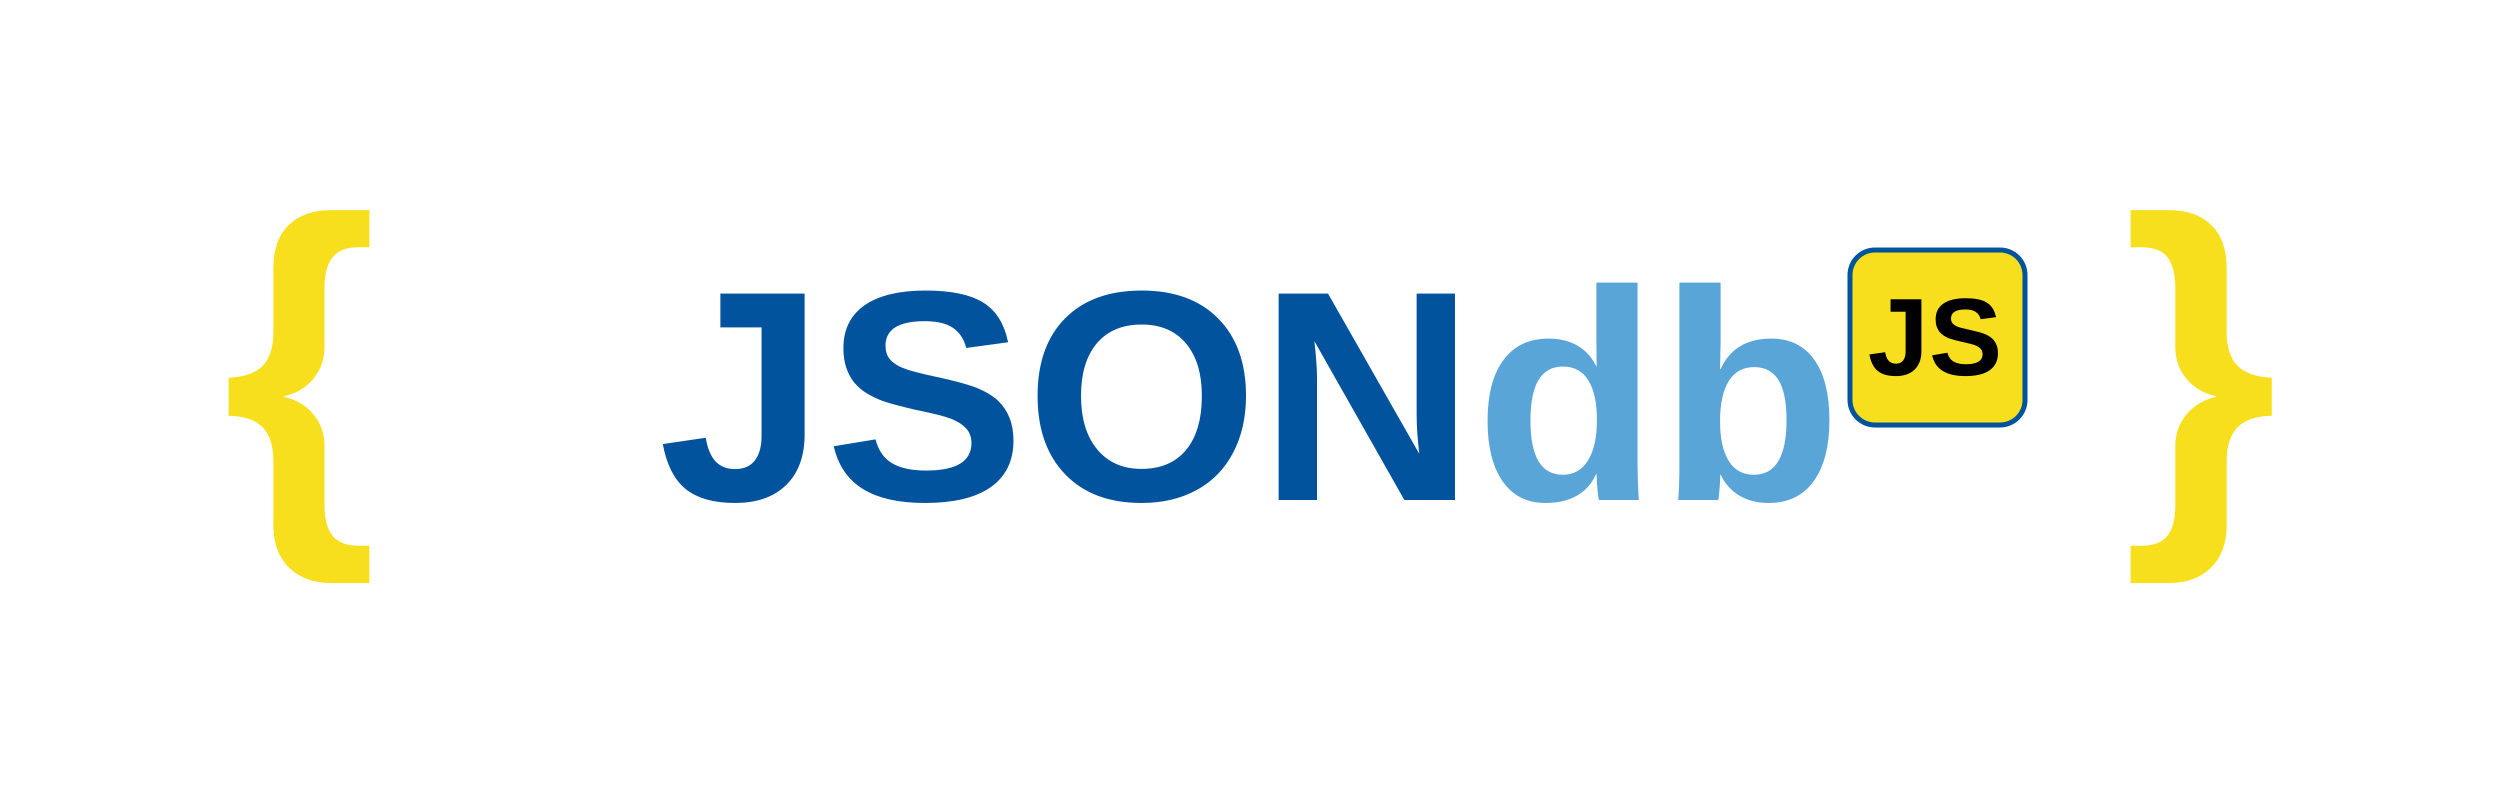
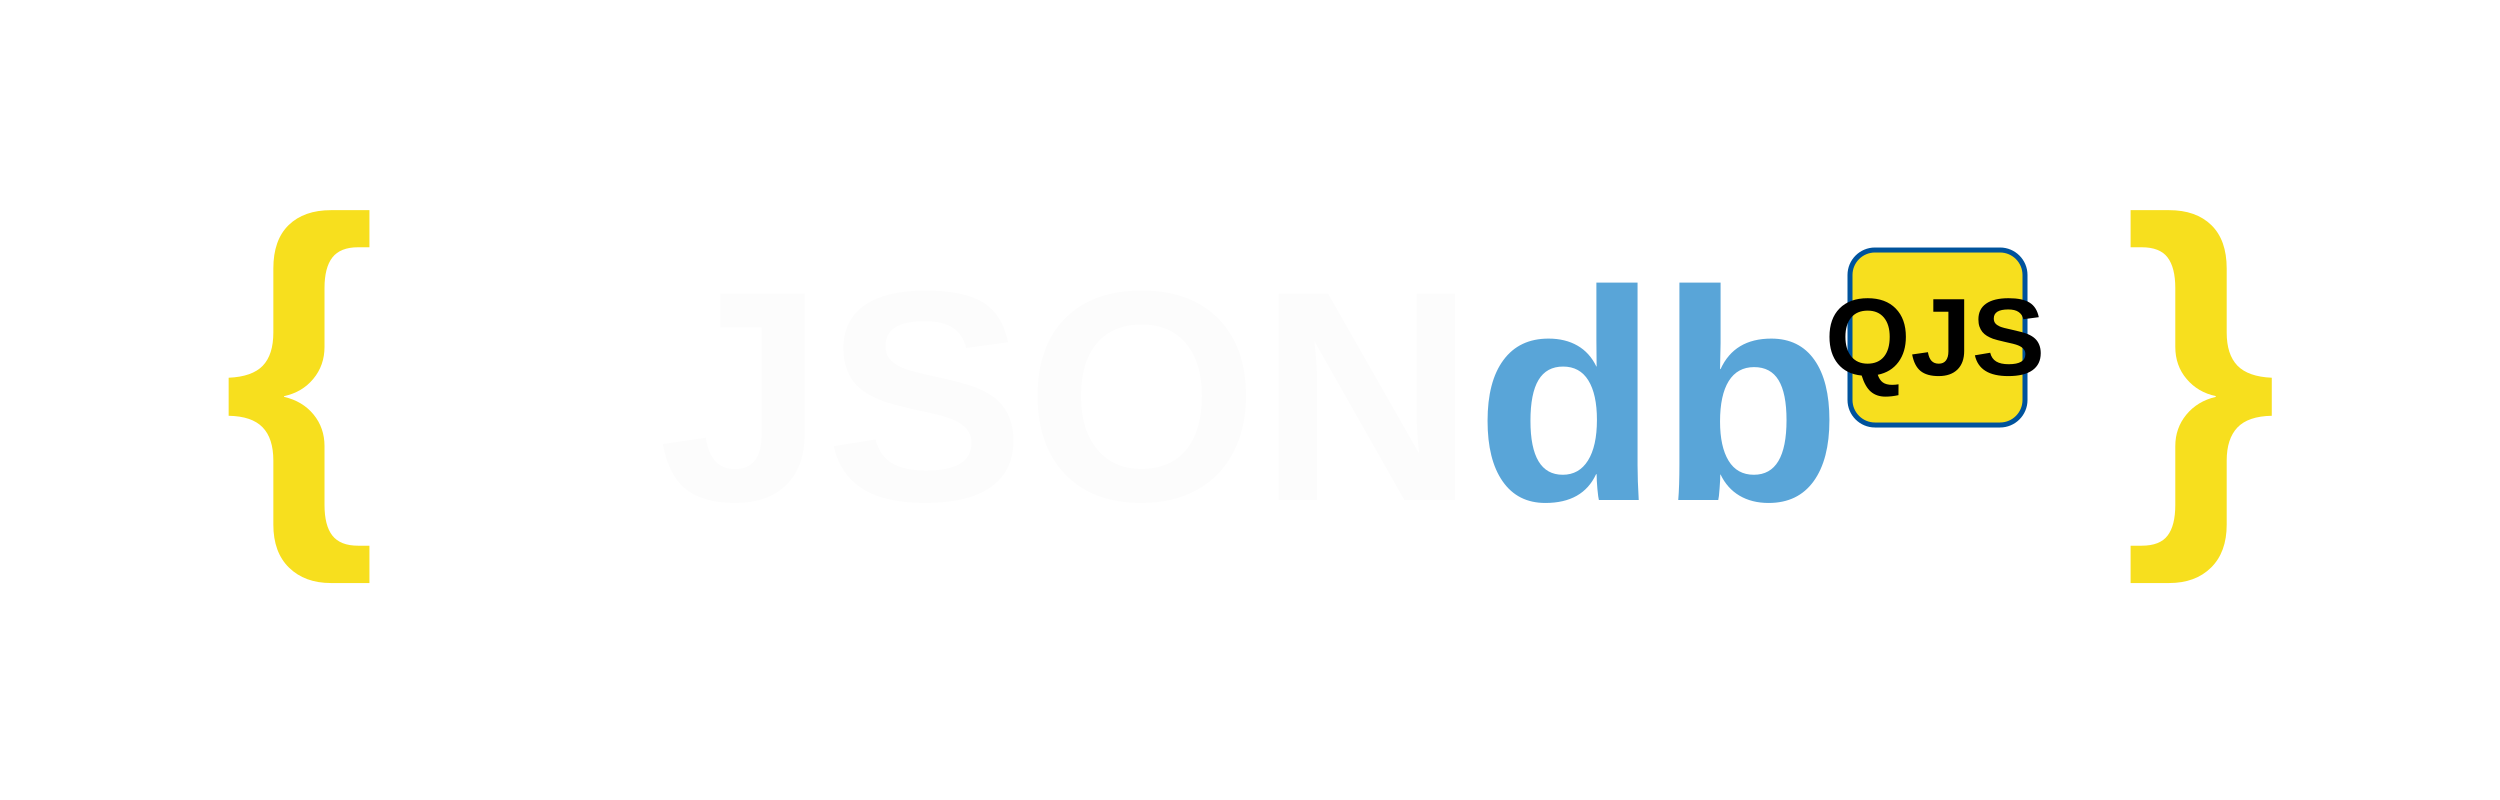
<svg xmlns="http://www.w3.org/2000/svg" width="500" height="160" viewBox="0 0 500 160" version="1.1">
  <rect width="500" height="160" fill="none" />
-   <text x="250" y="100" font-family="Arial, sans-serif" font-size="60" font-weight="bold" text-anchor="middle" fill="#00539C">JSON<tspan fill="#59A5D8">db</tspan>
+   <text x="250" y="100" font-family="Arial, sans-serif" font-size="60" font-weight="bold" text-anchor="middle" fill="#fcfcfc">JSON<tspan fill="#59A5D8">db</tspan>
  </text>
  <text x="60" y="100" font-family="Arial, sans-serif" font-size="80" font-weight="bold" text-anchor="middle" fill="#F7DF1E">{</text>
  <text x="440" y="100" font-family="Arial, sans-serif" font-size="80" font-weight="bold" text-anchor="middle" fill="#F7DF1E">}</text>
  <rect x="370" y="50" width="35" height="35" rx="5" ry="5" fill="#F7DF1E" stroke="#00539C" stroke-width="1" />
-   <text x="387" y="75" font-family="Arial, sans-serif" font-size="22" font-weight="bold" text-anchor="middle" fill="#000000">JS</text>
+   <text x="387" y="75" font-family="Arial, sans-serif" font-size="22" font-weight="bold" text-anchor="middle" fill="#000000">QJS</text>
</svg>
